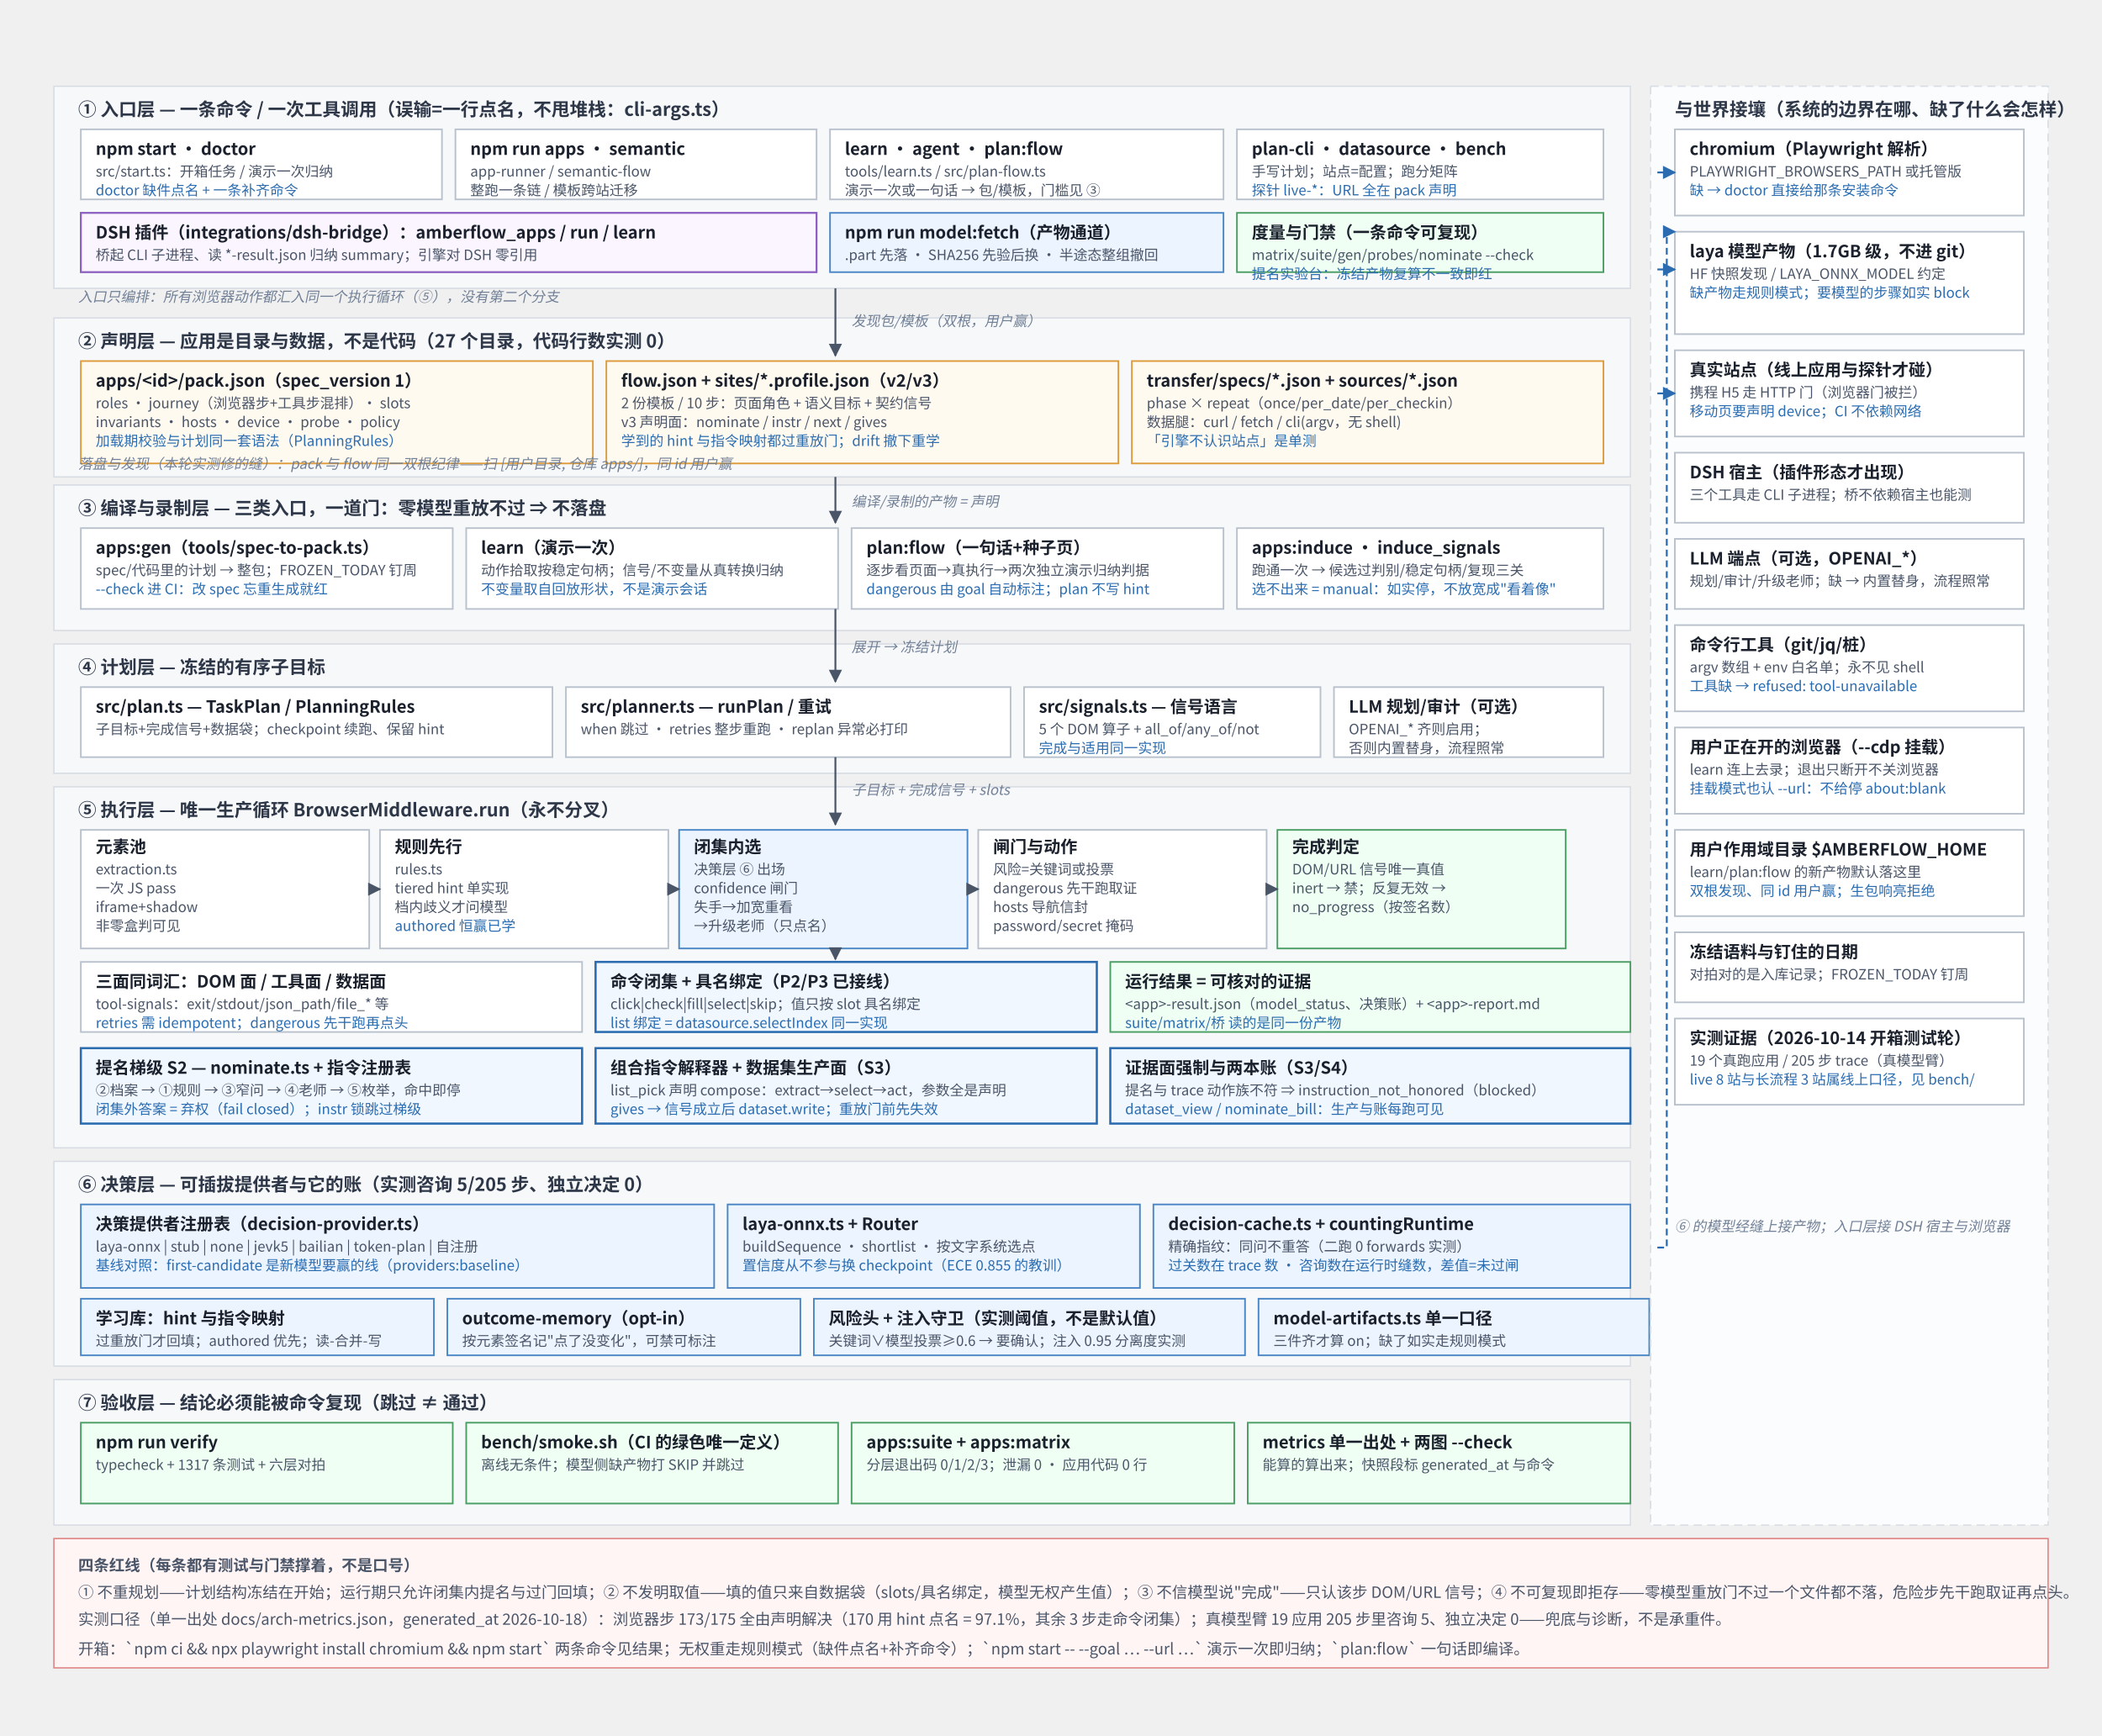
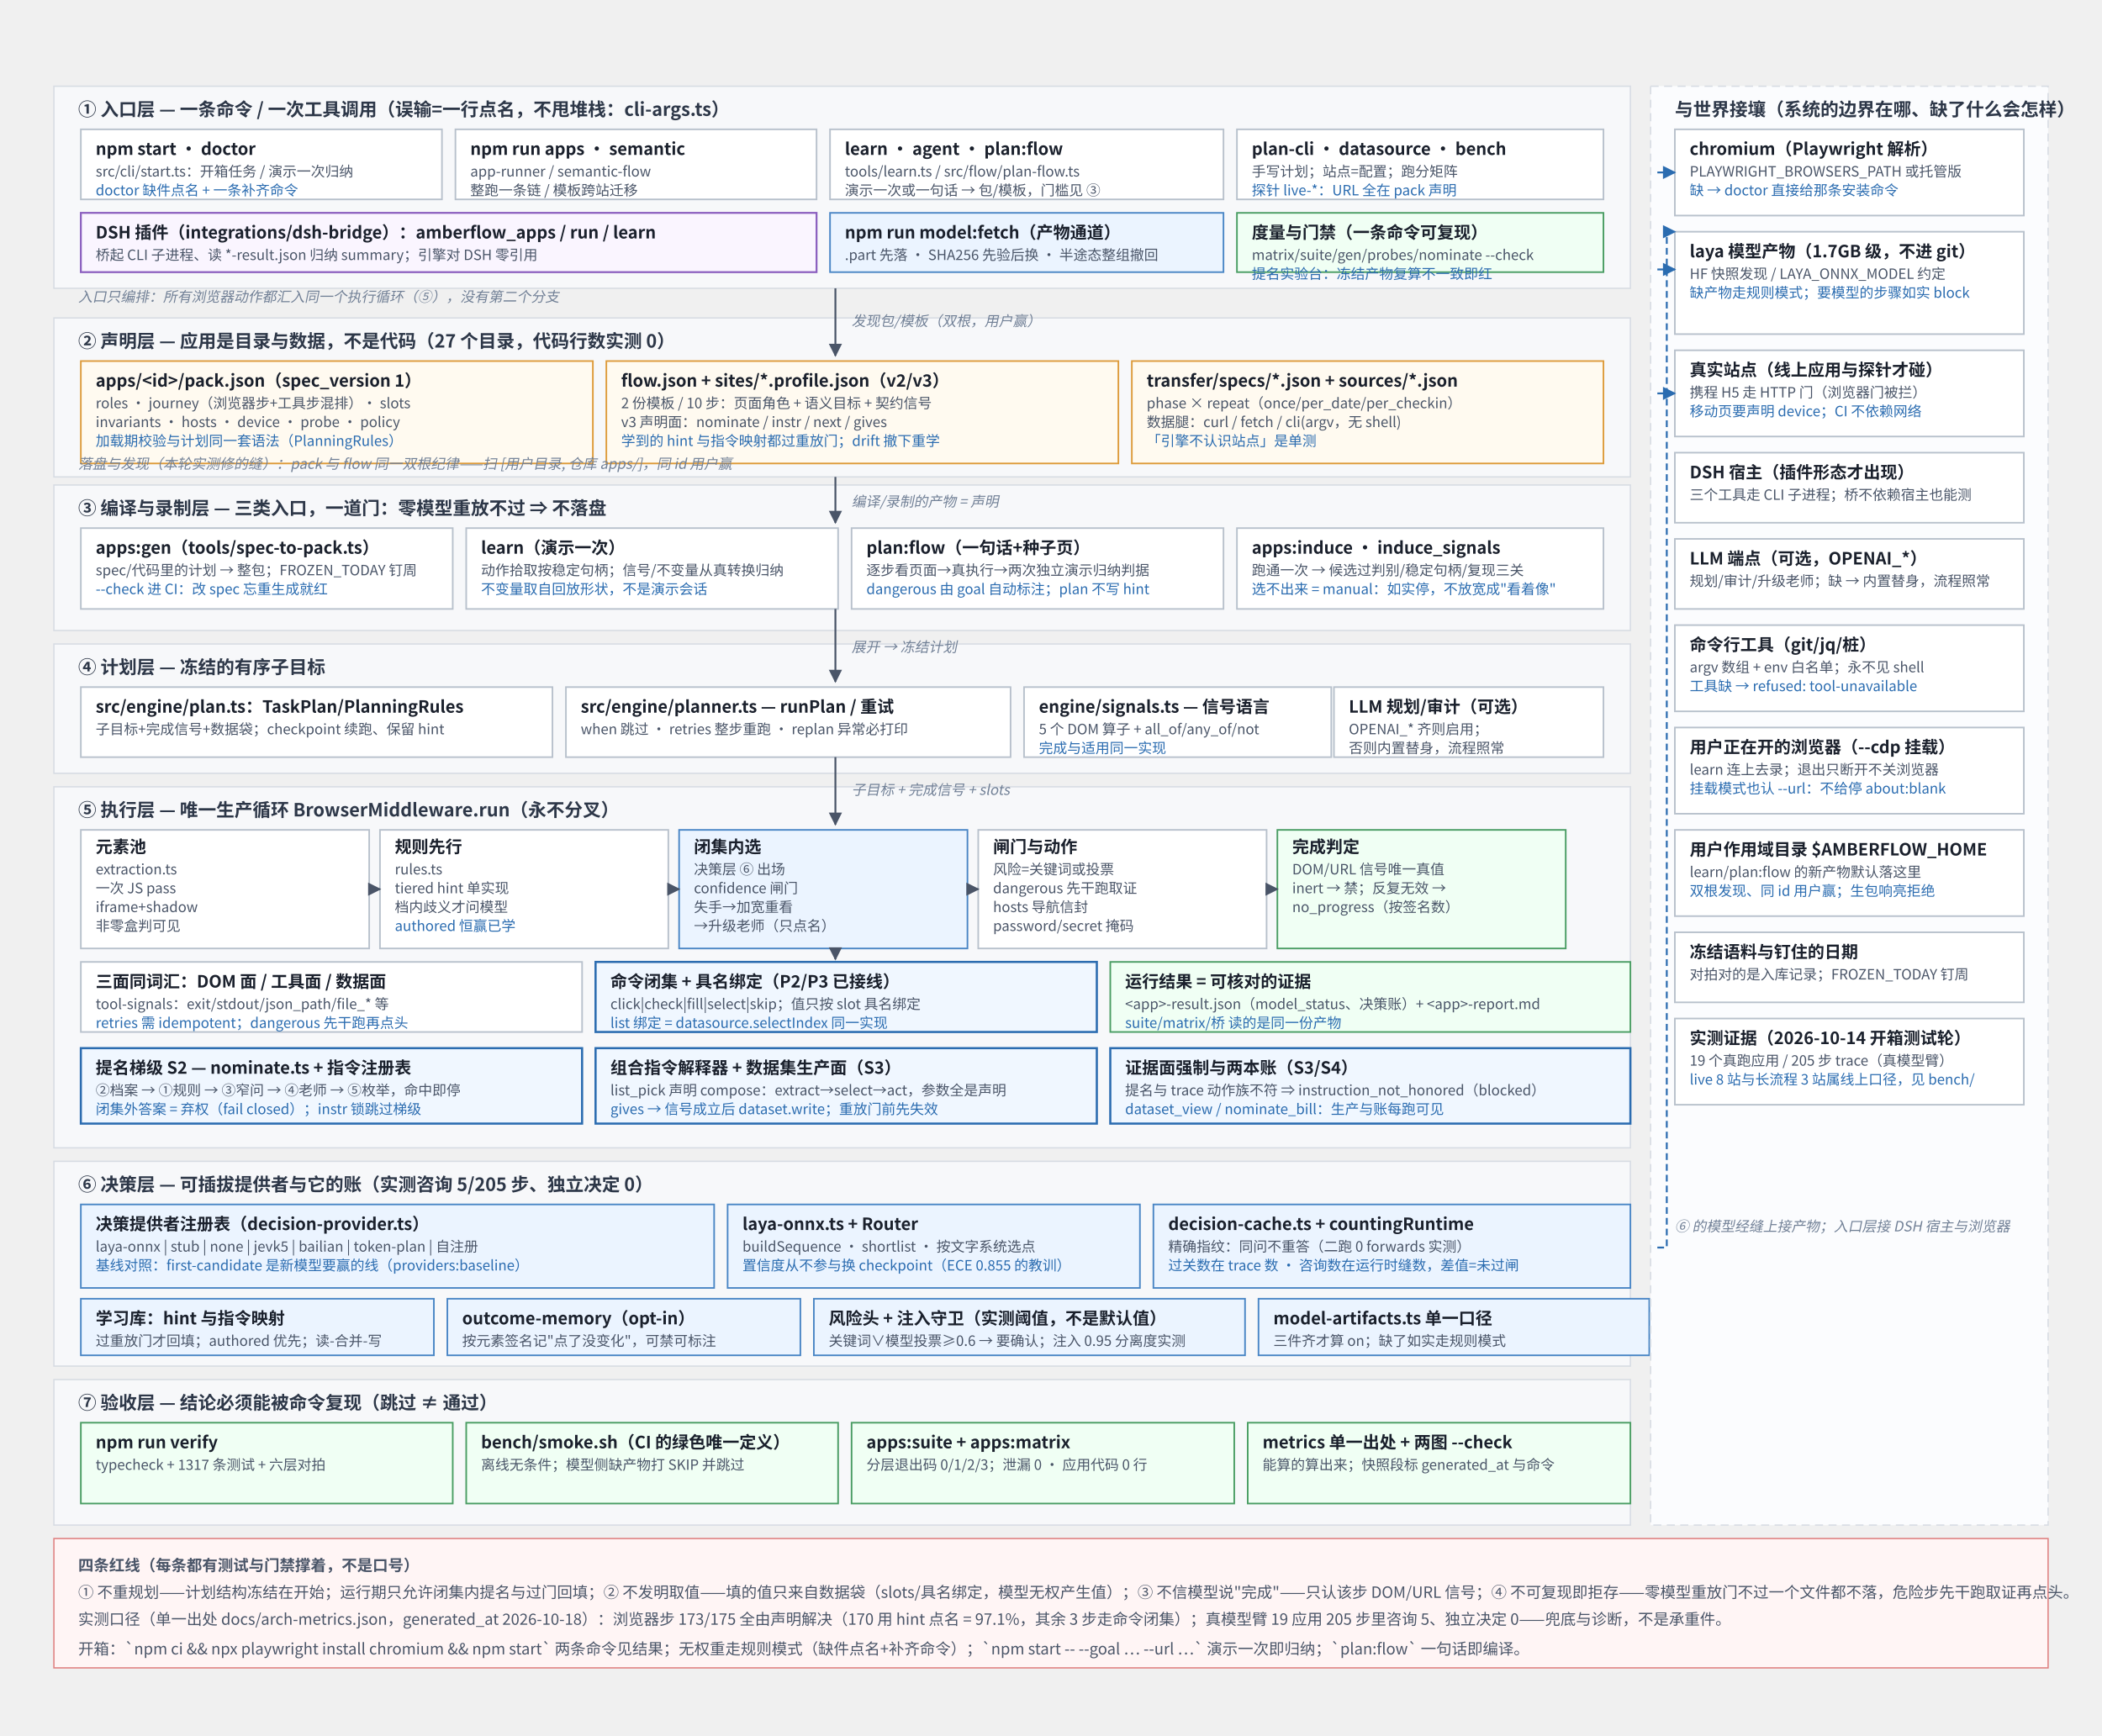
<svg xmlns="http://www.w3.org/2000/svg" width="1560" height="1288" viewBox="0 0 1560 1288" font-family="'PingFang SC','Microsoft YaHei','Noto Sans CJK SC','Source Han Sans CN','Helvetica Neue',Arial,sans-serif">
  <defs>
    <marker id="arr" viewBox="0 0 10 10" refX="9" refY="5" markerWidth="7" markerHeight="7" orient="auto-start-reverse">
      <path d="M0,0 L10,5 L0,10 z" fill="#4a5568" />
    </marker>
    <marker id="arrB" viewBox="0 0 10 10" refX="9" refY="5" markerWidth="7" markerHeight="7" orient="auto-start-reverse">
      <path d="M0,0 L10,5 L0,10 z" fill="#2b6cb0" />
    </marker>
    <style>
.band{fill:#f7f8fa;stroke:#d7dce3;stroke-width:1}
.side{fill:#fbfcfe;stroke-dasharray:6 4}
.red{fill:#fff5f5;stroke:#e08383}
.lay{fill:#2d3748;font-size:13.5px;font-weight:700}
.bx{fill:#fff;stroke:#b8c1cc;stroke-width:1.2}
.bxd{fill:#fffaf0;stroke:#dd9b3b;stroke-width:1.2}
.bxm{fill:#ebf4ff;stroke:#4a86c5;stroke-width:1.2}
.bxe{fill:#f0fff4;stroke:#4a9d63;stroke-width:1.2}
.bxp{fill:#faf5ff;stroke:#8b5fbf;stroke-width:1.4}
.bxnew{fill:#f0f7ff;stroke:#2b6cb0;stroke-width:1.6}
.t{fill:#1a202c;font-size:12.5px;font-weight:600}
.s{fill:#4a5568;font-size:10.5px}
.sm{fill:#2b6cb0;font-size:10.5px}
.ln{stroke:#4a5568;stroke-width:1.4;fill:none}
.lnb{stroke:#2b6cb0;stroke-width:1.4;fill:none;stroke-dasharray:5 3}
.lbl{fill:#718096;font-size:10.5px;font-style:italic}
.foot{fill:#4a5568;font-size:11.5px}
</style>
  </defs>
  <rect x="40" y="64" width="1170" height="150" class="band" />
  <text x="58" y="86" class="lay">① 入口层 — 一条命令 / 一次工具调用（误输=一行点名，不甩堆栈：cli-args.ts）</text>
  <rect x="60" y="96" width="268" height="52" class="bx" />
  <text x="71" y="115" class="t" font-size="12.5">npm start · doctor</text>
-   <text x="71" y="131" class="s">src/start.ts：开箱任务 / 演示一次归纳</text>
+   <text x="71" y="131" class="s">src/cli/start.ts：开箱任务 / 演示一次归纳</text>
  <text x="71" y="145" class="sm">doctor 缺件点名 + 一条补齐命令</text>
  <rect x="338" y="96" width="268" height="52" class="bx" />
  <text x="349" y="115" class="t" font-size="12.5">npm run apps · semantic</text>
  <text x="349" y="131" class="s">app-runner / semantic-flow</text>
  <text x="349" y="145" class="s">整跑一条链 / 模板跨站迁移</text>
  <rect x="616" y="96" width="292" height="52" class="bx" />
  <text x="627" y="115" class="t" font-size="12.5">learn · agent · plan:flow</text>
-   <text x="627" y="131" class="s">tools/learn.ts / src/plan-flow.ts</text>
+   <text x="627" y="131" class="s">tools/learn.ts / src/flow/plan-flow.ts</text>
  <text x="627" y="145" class="s">演示一次或一句话 → 包/模板，门槛见 ③</text>
  <rect x="918" y="96" width="272" height="52" class="bx" />
  <text x="929" y="115" class="t" font-size="12.5">plan-cli · datasource · bench</text>
  <text x="929" y="131" class="s">手写计划；站点=配置；跑分矩阵</text>
  <text x="929" y="145" class="sm">探针 live-*：URL 全在 pack 声明</text>
  <rect x="60" y="158" width="546" height="44" class="bxp" />
  <text x="71" y="177" class="t" font-size="12.5">DSH 插件（integrations/dsh-bridge）：amberflow_apps / run / learn</text>
  <text x="71" y="193" class="s">桥起 CLI 子进程、读 *-result.json 归纳 summary；引擎对 DSH 零引用</text>
  <rect x="616" y="158" width="292" height="44" class="bxm" />
  <text x="627" y="177" class="t" font-size="12.5">npm run model:fetch（产物通道）</text>
  <text x="627" y="193" class="s">.part 先落 · SHA256 先验后换 · 半途态整组撤回</text>
  <rect x="918" y="158" width="272" height="44" class="bxe" />
  <text x="929" y="177" class="t" font-size="12.5">度量与门禁（一条命令可复现）</text>
  <text x="929" y="193" class="s">matrix/suite/gen/probes/nominate --check</text>
  <text x="929" y="207" class="sm">提名实验台：冻结产物复算不一致即红</text>
  <text x="58" y="224" class="lbl">入口只编排：所有浏览器动作都汇入同一个执行循环（⑤），没有第二个分支</text>
  <rect x="40" y="236" width="1170" height="118" class="band" />
  <text x="58" y="258" class="lay">② 声明层 — 应用是目录与数据，不是代码（27 个目录，代码行数实测 0）</text>
  <rect x="60" y="268" width="380" height="76" class="bxd" />
  <text x="71" y="287" class="t" font-size="12.5">apps/&lt;id&gt;/pack.json（spec_version 1）</text>
  <text x="71" y="303" class="s">roles · journey（浏览器步+工具步混排）· slots</text>
  <text x="71" y="317" class="s">invariants · hosts · device · probe · policy</text>
  <text x="71" y="331" class="sm">加载期校验与计划同一套语法（PlanningRules）</text>
  <rect x="450" y="268" width="380" height="76" class="bxd" />
  <text x="461" y="287" class="t" font-size="12.5">flow.json + sites/*.profile.json（v2/v3）</text>
  <text x="461" y="303" class="s">2 份模板 / 10 步：页面角色 + 语义目标 + 契约信号</text>
  <text x="461" y="317" class="s">v3 声明面：nominate / instr / next / gives</text>
  <text x="461" y="331" class="sm">学到的 hint 与指令映射都过重放门；drift 撤下重学</text>
  <rect x="840" y="268" width="350" height="76" class="bxd" />
  <text x="851" y="287" class="t" font-size="12.5">transfer/specs/*.json + sources/*.json</text>
  <text x="851" y="303" class="s">phase × repeat（once/per_date/per_checkin）</text>
  <text x="851" y="317" class="s">数据腿：curl / fetch / cli(argv，无 shell)</text>
  <text x="851" y="331" class="sm">「引擎不认识站点」是单测</text>
  <text x="58" y="348" class="lbl">落盘与发现（本轮实测修的缝）：pack 与 flow 同一双根纪律——扫 [用户目录, 仓库 apps/]，同 id 用户赢</text>
  <rect x="40" y="360" width="1170" height="108" class="band" />
  <text x="58" y="382" class="lay">③ 编译与录制层 — 三类入口，一道门：零模型重放不过 ⇒ 不落盘</text>
  <rect x="60" y="392" width="276" height="60" class="bx" />
  <text x="71" y="411" class="t" font-size="12.5">apps:gen（tools/spec-to-pack.ts）</text>
  <text x="71" y="427" class="s">spec/代码里的计划 → 整包；FROZEN_TODAY 钉周</text>
  <text x="71" y="441" class="sm">--check 进 CI：改 spec 忘重生成就红</text>
  <rect x="346" y="392" width="276" height="60" class="bx" />
  <text x="357" y="411" class="t" font-size="12.5">learn（演示一次）</text>
  <text x="357" y="427" class="s">动作拾取按稳定句柄；信号/不变量从真转换归纳</text>
  <text x="357" y="441" class="sm">不变量取自回放形状，不是演示会话</text>
  <rect x="632" y="392" width="276" height="60" class="bx" />
  <text x="643" y="411" class="t" font-size="12.5">plan:flow（一句话+种子页）</text>
  <text x="643" y="427" class="s">逐步看页面→真执行→两次独立演示归纳判据</text>
  <text x="643" y="441" class="sm">dangerous 由 goal 自动标注；plan 不写 hint</text>
  <rect x="918" y="392" width="272" height="60" class="bx" />
  <text x="929" y="411" class="t" font-size="12.5">apps:induce · induce_signals</text>
  <text x="929" y="427" class="s">跑通一次 → 候选过判别/稳定句柄/复现三关</text>
  <text x="929" y="441" class="sm">选不出来 = manual：如实停，不放宽成"看着像"</text>
  <rect x="40" y="478" width="1170" height="96" class="band" />
  <text x="58" y="500" class="lay">④ 计划层 — 冻结的有序子目标</text>
  <rect x="60" y="510" width="350" height="52" class="bx" />
-   <text x="71" y="529" class="t" font-size="12.5">src/plan.ts — TaskPlan / PlanningRules</text>
+   <text x="71" y="529" class="t" font-size="12.5">src/engine/plan.ts：TaskPlan/PlanningRules</text>
  <text x="71" y="545" class="s">子目标+完成信号+数据袋；checkpoint 续跑、保留 hint</text>
  <rect x="420" y="510" width="330" height="52" class="bx" />
-   <text x="431" y="529" class="t" font-size="12.5">src/planner.ts — runPlan / 重试</text>
+   <text x="431" y="529" class="t" font-size="12.5">src/engine/planner.ts — runPlan / 重试</text>
  <text x="431" y="545" class="s">when 跳过 · retries 整步重跑 · replan 异常必打印</text>
-   <rect x="760" y="510" width="220" height="52" class="bx" />
-   <text x="771" y="529" class="t" font-size="12.5">src/signals.ts — 信号语言</text>
+   <rect x="760" y="510" width="228" height="52" class="bx" />
+   <text x="771" y="529" class="t" font-size="12.5">engine/signals.ts — 信号语言</text>
  <text x="771" y="545" class="s">5 个 DOM 算子 + all_of/any_of/not</text>
  <text x="771" y="559" class="sm">完成与适用同一实现</text>
  <rect x="990" y="510" width="200" height="52" class="bx" />
  <text x="1001" y="529" class="t" font-size="12.5">LLM 规划/审计（可选）</text>
  <text x="1001" y="545" class="s">OPENAI_* 齐则启用；</text>
  <text x="1001" y="559" class="s">否则内置替身，流程照常</text>
  <rect x="40" y="584" width="1170" height="268" class="band" />
  <text x="58" y="606" class="lay">⑤ 执行层 — 唯一生产循环 BrowserMiddleware.run（永不分叉）</text>
  <rect x="60" y="616" width="214" height="88" class="bx" />
  <text x="71" y="633" class="t" font-size="12">元素池</text>
  <text x="71" y="649" class="s">extraction.ts</text>
  <text x="71" y="663" class="s">一次 JS pass</text>
  <text x="71" y="677" class="s">iframe+shadow</text>
  <text x="71" y="691" class="s">非零盒判可见</text>
  <rect x="282" y="616" width="214" height="88" class="bx" />
  <text x="293" y="633" class="t" font-size="12">规则先行</text>
  <text x="293" y="649" class="s">rules.ts</text>
  <text x="293" y="663" class="s">tiered hint 单实现</text>
  <text x="293" y="677" class="s">档内歧义才问模型</text>
  <text x="293" y="691" class="sm">authored 恒赢已学</text>
  <path class="ln" d="M274,660 H282" marker-end="url(#arr)" />
  <rect x="504" y="616" width="214" height="88" class="bxm" />
  <text x="515" y="633" class="t" font-size="12">闭集内选</text>
  <text x="515" y="649" class="s">决策层 ⑥ 出场</text>
  <text x="515" y="663" class="s">confidence 闸门</text>
  <text x="515" y="677" class="s">失手→加宽重看</text>
  <text x="515" y="691" class="s">→升级老师（只点名）</text>
  <path class="ln" d="M496,660 H504" marker-end="url(#arr)" />
  <rect x="726" y="616" width="214" height="88" class="bx" />
  <text x="737" y="633" class="t" font-size="12">闸门与动作</text>
  <text x="737" y="649" class="s">风险=关键词或投票</text>
  <text x="737" y="663" class="s">dangerous 先干跑取证</text>
  <text x="737" y="677" class="s">hosts 导航信封</text>
  <text x="737" y="691" class="s">password/secret 掩码</text>
  <path class="ln" d="M718,660 H726" marker-end="url(#arr)" />
  <rect x="948" y="616" width="214" height="88" class="bxe" />
  <text x="959" y="633" class="t" font-size="12">完成判定</text>
  <text x="959" y="649" class="s">DOM/URL 信号唯一真值</text>
  <text x="959" y="663" class="s">inert → 禁；反复无效 →</text>
  <text x="959" y="677" class="s">no_progress（按签名数）</text>
  <path class="ln" d="M940,660 H948" marker-end="url(#arr)" />
  <rect x="60" y="714" width="372" height="52" class="bx" />
  <text x="71" y="733" class="t" font-size="12.5">三面同词汇：DOM 面 / 工具面 / 数据面</text>
  <text x="71" y="749" class="s">tool-signals：exit/stdout/json_path/file_* 等</text>
  <text x="71" y="763" class="sm">retries 需 idempotent；dangerous 先干跑再点头</text>
  <rect x="442" y="714" width="372" height="52" class="bxnew" />
  <text x="453" y="733" class="t" font-size="12.5">命令闭集 + 具名绑定（P2/P3 已接线）</text>
  <text x="453" y="749" class="s">click|check|fill|select|skip；值只按 slot 具名绑定</text>
  <text x="453" y="763" class="sm">list 绑定 = datasource.selectIndex 同一实现</text>
  <rect x="824" y="714" width="386" height="52" class="bxe" />
  <text x="835" y="733" class="t" font-size="12.5">运行结果 = 可核对的证据</text>
  <text x="835" y="749" class="s">&lt;app&gt;-result.json（model_status、决策账）+ &lt;app&gt;-report.md</text>
  <text x="835" y="763" class="sm">suite/matrix/桥 读的是同一份产物</text>
  <rect x="60" y="778" width="372" height="56" class="bxnew" />
  <text x="71" y="797" class="t" font-size="12.5">提名梯级 S2 — nominate.ts + 指令注册表</text>
  <text x="71" y="813" class="s">②档案 → ①规则 → ③窄问 → ④老师 → ⑤枚举，命中即停</text>
  <text x="71" y="827" class="sm">闭集外答案 = 弃权（fail closed）；instr 锁跳过梯级</text>
  <rect x="442" y="778" width="372" height="56" class="bxnew" />
  <text x="453" y="797" class="t" font-size="12.5">组合指令解释器 + 数据集生产面（S3）</text>
  <text x="453" y="813" class="s">list_pick 声明 compose：extract→select→act，参数全是声明</text>
  <text x="453" y="827" class="sm">gives → 信号成立后 dataset.write；重放门前先失效</text>
  <rect x="824" y="778" width="386" height="56" class="bxnew" />
  <text x="835" y="797" class="t" font-size="12.5">证据面强制与两本账（S3/S4）</text>
  <text x="835" y="813" class="s">提名与 trace 动作族不符 ⇒ instruction_not_honored（blocked）</text>
  <text x="835" y="827" class="sm">dataset_view / nominate_bill：生产与账每跑可见</text>
  <rect x="40" y="862" width="1170" height="152" class="band" />
  <text x="58" y="884" class="lay">⑥ 决策层 — 可插拔提供者与它的账（实测咨询 5/205 步、独立决定 0）</text>
  <rect x="60" y="894" width="470" height="62" class="bxm" />
  <text x="71" y="913" class="t" font-size="12.5">决策提供者注册表（decision-provider.ts）</text>
  <text x="71" y="929" class="s">laya-onnx | stub | none | jevk5 | bailian | token-plan | 自注册</text>
  <text x="71" y="943" class="sm">基线对照：first-candidate 是新模型要赢的线（providers:baseline）</text>
  <rect x="540" y="894" width="306" height="62" class="bxm" />
  <text x="551" y="913" class="t" font-size="12.5">laya-onnx.ts + Router</text>
  <text x="551" y="929" class="s">buildSequence · shortlist · 按文字系统选点</text>
  <text x="551" y="943" class="sm">置信度从不参与换 checkpoint（ECE 0.855 的教训）</text>
  <rect x="856" y="894" width="354" height="62" class="bxm" />
  <text x="867" y="913" class="t" font-size="12.5">decision-cache.ts + countingRuntime</text>
  <text x="867" y="929" class="s">精确指纹：同问不重答（二跑 0 forwards 实测）</text>
  <text x="867" y="943" class="sm">过关数在 trace 数 · 咨询数在运行时缝数，差值=未过闸</text>
  <rect x="60" y="964" width="262" height="42" class="bxm" />
  <text x="71" y="983" class="t" font-size="12.5">学习库：hint 与指令映射</text>
  <text x="71" y="999" class="s">过重放门才回填；authored 优先；读-合并-写</text>
  <rect x="332" y="964" width="262" height="42" class="bxm" />
  <text x="343" y="983" class="t" font-size="12.5">outcome-memory（opt-in）</text>
  <text x="343" y="999" class="s">按元素签名记"点了没变化"，可禁可标注</text>
  <rect x="604" y="964" width="320" height="42" class="bxm" />
  <text x="615" y="983" class="t" font-size="12.5">风险头 + 注入守卫（实测阈值，不是默认值）</text>
  <text x="615" y="999" class="s">关键词∨模型投票≥0.6 → 要确认；注入 0.95 分离度实测</text>
  <rect x="934" y="964" width="290" height="42" class="bxm" />
  <text x="945" y="983" class="t" font-size="12.5">model-artifacts.ts 单一口径</text>
  <text x="945" y="999" class="s">三件齐才算 on；缺了如实走规则模式</text>
  <rect x="40" y="1024" width="1170" height="108" class="band" />
  <text x="58" y="1046" class="lay">⑦ 验收层 — 结论必须能被命令复现（跳过 ≠ 通过）</text>
  <rect x="60" y="1056" width="276" height="60" class="bxe" />
  <text x="71" y="1075" class="t" font-size="12.5">npm run verify</text>
  <text x="71" y="1091" class="s">typecheck + 1317 条测试 + 六层对拍</text>
  <rect x="346" y="1056" width="276" height="60" class="bxe" />
  <text x="357" y="1075" class="t" font-size="12.5">bench/smoke.sh（CI 的绿色唯一定义）</text>
  <text x="357" y="1091" class="s">离线无条件；模型侧缺产物打 SKIP 并跳过</text>
  <rect x="632" y="1056" width="284" height="60" class="bxe" />
  <text x="643" y="1075" class="t" font-size="12.5">apps:suite + apps:matrix</text>
  <text x="643" y="1091" class="s">分层退出码 0/1/2/3；泄漏 0 · 应用代码 0 行</text>
  <rect x="926" y="1056" width="284" height="60" class="bxe" />
  <text x="937" y="1075" class="t" font-size="12.5">metrics 单一出处 + 两图 --check</text>
  <text x="937" y="1091" class="s">能算的算出来；快照段标 generated_at 与命令</text>
  <rect x="1225" y="64" width="295" height="1068" class="band side" />
  <text x="1243" y="86" class="lay">与世界接壤（系统的边界在哪、缺了什么会怎样）</text>
  <rect x="1243" y="96" width="259" height="64" class="bx" />
  <text x="1254" y="115" class="t" font-size="12.5">chromium（Playwright 解析）</text>
  <text x="1254" y="131" class="s">PLAYWRIGHT_BROWSERS_PATH 或托管版</text>
  <text x="1254" y="145" class="sm">缺 → doctor 直接给那条安装命令</text>
  <rect x="1243" y="172" width="259" height="76" class="bx" />
  <text x="1254" y="191" class="t" font-size="12.5">laya 模型产物（1.7GB 级，不进 git）</text>
  <text x="1254" y="207" class="s">HF 快照发现 / LAYA_ONNX_MODEL 约定</text>
  <text x="1254" y="221" class="sm">缺产物走规则模式；要模型的步骤如实 block</text>
  <rect x="1243" y="260" width="259" height="64" class="bx" />
  <text x="1254" y="279" class="t" font-size="12.5">真实站点（线上应用与探针才碰）</text>
  <text x="1254" y="295" class="s">携程 H5 走 HTTP 门（浏览器门被拦）</text>
  <text x="1254" y="309" class="sm">移动页要声明 device；CI 不依赖网络</text>
  <rect x="1243" y="336" width="259" height="52" class="bx" />
  <text x="1254" y="355" class="t" font-size="12.5">DSH 宿主（插件形态才出现）</text>
  <text x="1254" y="371" class="s">三个工具走 CLI 子进程；桥不依赖宿主也能测</text>
  <rect x="1243" y="400" width="259" height="52" class="bx" />
  <text x="1254" y="419" class="t" font-size="12.5">LLM 端点（可选，OPENAI_*）</text>
  <text x="1254" y="435" class="s">规划/审计/升级老师；缺 → 内置替身，流程照常</text>
  <rect x="1243" y="464" width="259" height="64" class="bx" />
  <text x="1254" y="483" class="t" font-size="12.5">命令行工具（git/jq/桩）</text>
  <text x="1254" y="499" class="s">argv 数组 + env 白名单；永不见 shell</text>
  <text x="1254" y="513" class="sm">工具缺 → refused: tool-unavailable</text>
  <rect x="1243" y="540" width="259" height="64" class="bx" />
  <text x="1254" y="559" class="t" font-size="12.5">用户正在开的浏览器（--cdp 挂载）</text>
  <text x="1254" y="575" class="s">learn 连上去录；退出只断开不关浏览器</text>
  <text x="1254" y="589" class="sm">挂载模式也认 --url：不给停 about:blank</text>
  <rect x="1243" y="616" width="259" height="64" class="bx" />
  <text x="1254" y="635" class="t" font-size="12.5">用户作用域目录 $AMBERFLOW_HOME</text>
  <text x="1254" y="651" class="s">learn/plan:flow 的新产物默认落这里</text>
  <text x="1254" y="665" class="sm">双根发现、同 id 用户赢；生包响亮拒绝</text>
  <rect x="1243" y="692" width="259" height="52" class="bx" />
  <text x="1254" y="711" class="t" font-size="12.5">冻结语料与钉住的日期</text>
  <text x="1254" y="727" class="s">对拍对的是入库记录；FROZEN_TODAY 钉周</text>
  <rect x="1243" y="756" width="259" height="64" class="bx" />
  <text x="1254" y="775" class="t" font-size="12.5">实测证据（2026-10-14 开箱测试轮）</text>
  <text x="1254" y="791" class="s">19 个真跑应用 / 205 步 trace（真模型臂）</text>
  <text x="1254" y="805" class="sm">live 8 站与长流程 3 站属线上口径，见 bench/</text>
  <path class="lnb" d="M1230,128 H1243" marker-end="url(#arrB)" />
  <path class="lnb" d="M1230,200 H1243" marker-end="url(#arrB)" />
  <path class="lnb" d="M1230,292 H1243" marker-end="url(#arrB)" />
  <path class="lnb" d="M1230,926 H1237 V172 H1243" marker-end="url(#arrB)" />
  <text x="1243" y="914" class="lbl">⑥ 的模型经缝上接产物；入口层接 DSH 宿主与浏览器</text>
  <path class="ln" d="M620,214 V264" marker-end="url(#arr)" />
  <text x="632" y="242" class="lbl">发现包/模板（双根，用户赢）</text>
  <path class="ln" d="M620,354 V388" marker-end="url(#arr)" />
  <text x="632" y="376" class="lbl">编译/录制的产物 = 声明</text>
  <path class="ln" d="M620,452 V506" marker-end="url(#arr)" />
  <text x="632" y="484" class="lbl">展开 → 冻结计划</text>
  <path class="ln" d="M620,562 V612" marker-end="url(#arr)" />
  <text x="632" y="590" class="lbl">子目标 + 完成信号 + slots</text>
  <path class="ln" d="M620,704 V712" marker-end="url(#arr)" />
  <rect x="40" y="1142" width="1480" height="96" class="band red" />
  <text x="58" y="1166" class="foot" font-weight="700">四条红线（每条都有测试与门禁撑着，不是口号）</text>
  <text x="58" y="1186" class="foot">① 不重规划——计划结构冻结在开始；运行期只允许闭集内提名与过门回填；② 不发明取值——填的值只来自数据袋（slots/具名绑定，模型无权产生值）；③ 不信模型说"完成"——只认该步 DOM/URL 信号；④ 不可复现即拒存——零模型重放门不过一个文件都不落，危险步先干跑取证再点头。</text>
  <text x="58" y="1206" class="foot">实测口径（单一出处 docs/arch-metrics.json，generated_at 2026-10-18）：浏览器步 173/175 全由声明解决（170 用 hint 点名 = 97.1%，其余 3 步走命令闭集）；真模型臂 19 应用 205 步里咨询 5、独立决定 0——兜底与诊断，不是承重件。</text>
  <text x="58" y="1228" class="foot">开箱：`npm ci &amp;&amp; npx playwright install chromium &amp;&amp; npm start` 两条命令见结果；无权重走规则模式（缺件点名+补齐命令）；`npm start -- --goal … --url …` 演示一次即归纳；`plan:flow` 一句话即编译。</text>
</svg>
